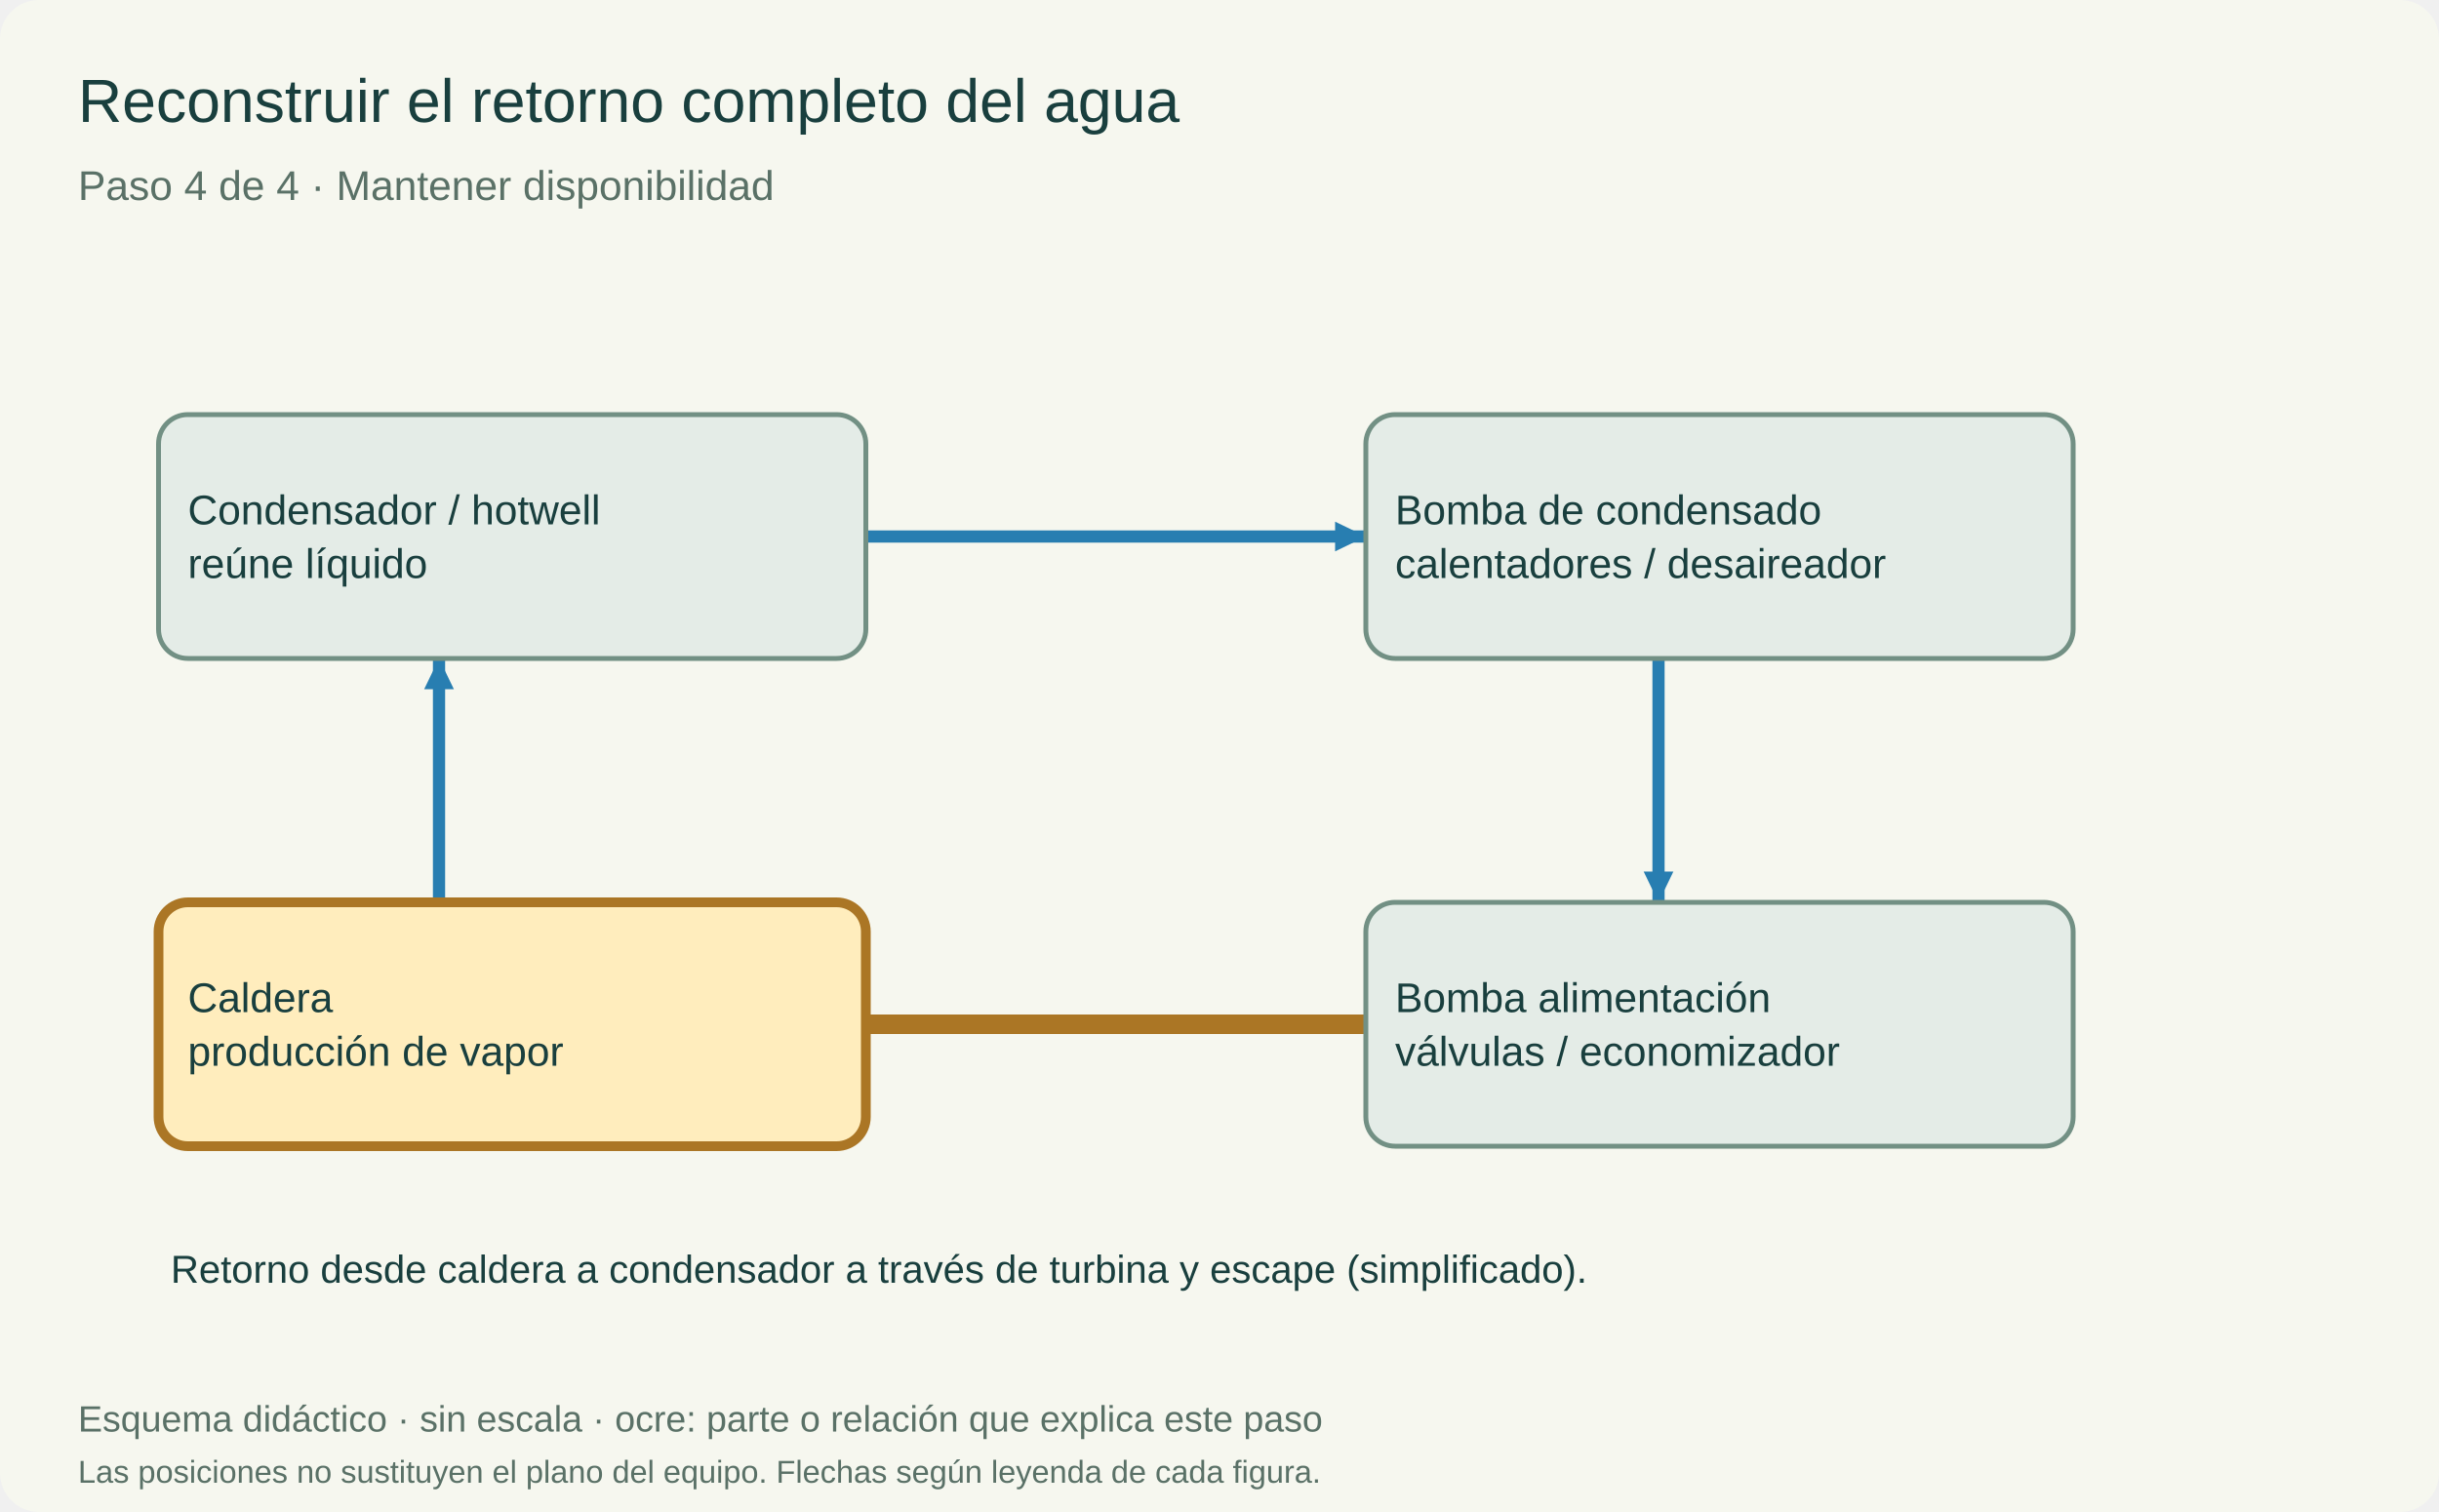
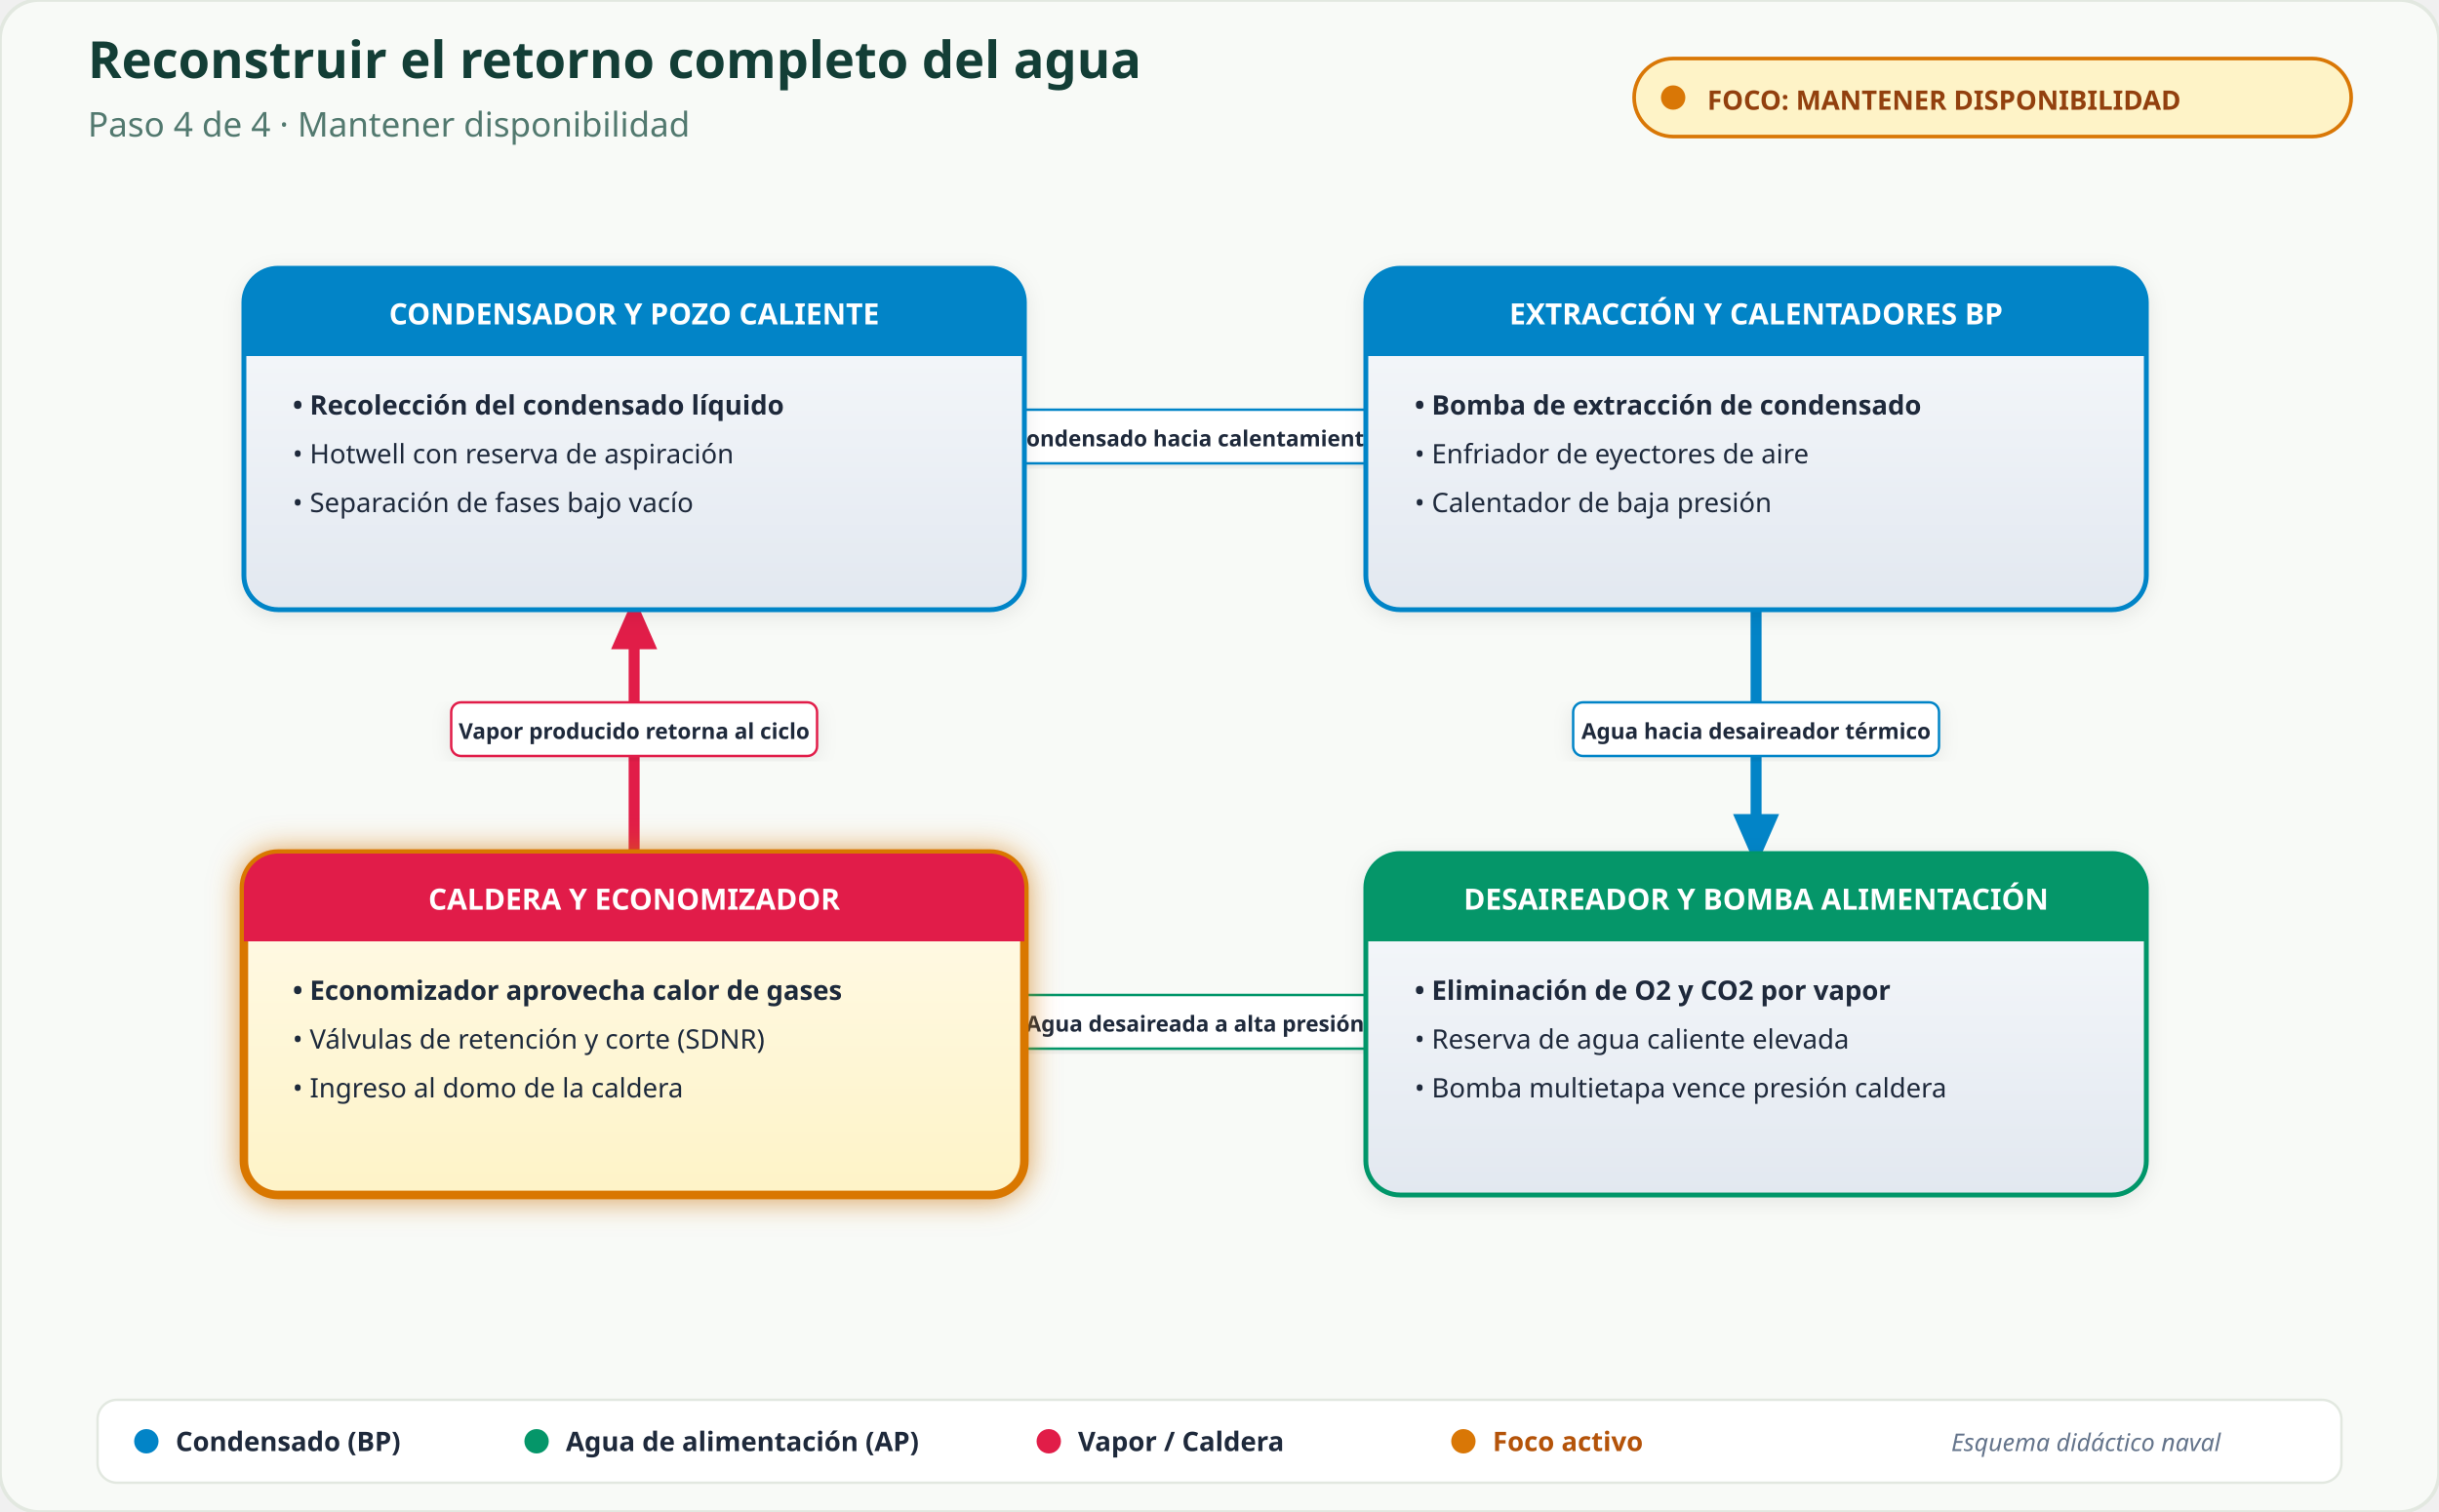
- <svg xmlns="http://www.w3.org/2000/svg" viewBox="0 0 1000 620" role="img">
-   <rect width="1000" height="620" rx="16" fill="#f6f7ef" />
-   <text x="32" y="50" font-family="Arial,sans-serif" font-size="25" fill="#193f3e">Reconstruir el retorno completo del agua</text>
-   <text x="32" y="82" font-family="Arial,sans-serif" font-size="17" fill="#5a7167">Paso 4 de 4 · Mantener disponibilidad</text>
-   <text x="32" y="587" font-family="Arial,sans-serif" font-size="15" fill="#5a7167">Esquema didáctico · sin escala · ocre: parte o relación que explica este paso</text>
-   <text x="32" y="608" font-family="Arial,sans-serif" font-size="13" fill="#5a7167">Las posiciones no sustituyen el plano del equipo. Flechas según leyenda de cada figura.</text>
-   <polyline points="295,220 560,220" fill="none" stroke="#287eb1" stroke-width="5" stroke-linejoin="round" />
-   <polygon points="560,220 547.394,226.09 547.394,213.91" fill="#287eb1" />
-   <polyline points="680,270 680,370" fill="none" stroke="#287eb1" stroke-width="5" stroke-linejoin="round" />
-   <polygon points="680,370 673.91,357.394 686.09,357.394" fill="#287eb1" />
-   <polyline points="560,420 295,420" fill="none" stroke="#ab7625" stroke-width="8" stroke-linejoin="round" />
-   <polygon points="295,420 307.606,413.91 307.606,426.09" fill="#ab7625" />
-   <polyline points="180,370 180,270" fill="none" stroke="#287eb1" stroke-width="5" stroke-linejoin="round" />
-   <polygon points="180,270 186.09,282.606 173.91,282.606" fill="#287eb1" />
-   <rect x="65" y="170" width="290" height="100" rx="12" fill="#e4ece7" stroke="#729084" stroke-width="2" />
-   <text x="77" y="215.0" font-family="Arial,sans-serif" font-size="17" fill="#193f3e">Condensador / hotwell</text>
-   <text x="77" y="237.0" font-family="Arial,sans-serif" font-size="17" fill="#193f3e">reúne líquido</text>
-   <rect x="560" y="170" width="290" height="100" rx="12" fill="#e4ece7" stroke="#729084" stroke-width="2" />
-   <text x="572" y="215.0" font-family="Arial,sans-serif" font-size="17" fill="#193f3e">Bomba de condensado</text>
-   <text x="572" y="237.0" font-family="Arial,sans-serif" font-size="17" fill="#193f3e">calentadores / desaireador</text>
-   <rect x="560" y="370" width="290" height="100" rx="12" fill="#e4ece7" stroke="#729084" stroke-width="2" />
-   <text x="572" y="415.0" font-family="Arial,sans-serif" font-size="17" fill="#193f3e">Bomba alimentación</text>
-   <text x="572" y="437.0" font-family="Arial,sans-serif" font-size="17" fill="#193f3e">válvulas / economizador</text>
-   <rect x="65" y="370" width="290" height="100" rx="12" fill="#ffedbd" stroke="#ab7625" stroke-width="4" />
-   <text x="77" y="415.0" font-family="Arial,sans-serif" font-size="17" fill="#193f3e">Caldera</text>
-   <text x="77" y="437.0" font-family="Arial,sans-serif" font-size="17" fill="#193f3e">producción de vapor</text>
-   <text x="70" y="526" font-family="Arial,sans-serif" font-size="16" fill="#193f3e">Retorno desde caldera a condensador a través de turbina y escape (simplificado).</text>
+ <svg xmlns="http://www.w3.org/2000/svg" viewBox="0 0 1000 620" width="1000" height="620">
+   <defs>
+     <filter id="activeGlow" x="-20%" y="-20%" width="140%" height="140%">
+       <feDropShadow dx="0" dy="0" stdDeviation="6" flood-color="#d97706" flood-opacity="0.6" />
+     </filter>
+     <filter id="cardShadow" x="-10%" y="-10%" width="120%" height="120%">
+       <feDropShadow dx="0" dy="2" stdDeviation="4" flood-color="#0f2922" flood-opacity="0.08" />
+     </filter>
+     <linearGradient id="drumGrad" x1="0%" y1="0%" x2="0%" y2="100%">
+       <stop offset="0%" stop-color="#f0f9ff" />
+       <stop offset="48%" stop-color="#e0f2fe" />
+       <stop offset="52%" stop-color="#bae6fd" />
+       <stop offset="100%" stop-color="#7dd3fc" />
+     </linearGradient>
+     <linearGradient id="mudGrad" x1="0%" y1="0%" x2="0%" y2="100%">
+       <stop offset="0%" stop-color="#e0f2fe" />
+       <stop offset="100%" stop-color="#7dd3fc" />
+     </linearGradient>
+     <linearGradient id="furnaceGrad" x1="0%" y1="0%" x2="100%" y2="100%">
+       <stop offset="0%" stop-color="#fff7ed" />
+       <stop offset="100%" stop-color="#ffedd5" />
+     </linearGradient>
+     <linearGradient id="steelGrad" x1="0%" y1="0%" x2="0%" y2="100%">
+       <stop offset="0%" stop-color="#f8fafc" />
+       <stop offset="100%" stop-color="#e2e8f0" />
+     </linearGradient>
+     <linearGradient id="activeGrad" x1="0%" y1="0%" x2="0%" y2="100%">
+       <stop offset="0%" stop-color="#fffbeb" />
+       <stop offset="100%" stop-color="#fef3c7" />
+     </linearGradient>
+     <marker id="arrowBlue" viewBox="0 0 10 10" refX="6" refY="5" markerWidth="6" markerHeight="6" orient="auto-start-reverse">
+       <path d="M 0 1.5 L 8 5 L 0 8.5 z" fill="#0284c7" />
+     </marker>
+     <marker id="arrowOrange" viewBox="0 0 10 10" refX="6" refY="5" markerWidth="6" markerHeight="6" orient="auto-start-reverse">
+       <path d="M 0 1.5 L 8 5 L 0 8.5 z" fill="#ea580c" />
+     </marker>
+     <marker id="arrowRed" viewBox="0 0 10 10" refX="6" refY="5" markerWidth="6" markerHeight="6" orient="auto-start-reverse">
+       <path d="M 0 1.5 L 8 5 L 0 8.5 z" fill="#e11d48" />
+     </marker>
+     <marker id="arrowGreen" viewBox="0 0 10 10" refX="6" refY="5" markerWidth="6" markerHeight="6" orient="auto-start-reverse">
+       <path d="M 0 1.5 L 8 5 L 0 8.5 z" fill="#059669" />
+     </marker>
+     <marker id="arrowGray" viewBox="0 0 10 10" refX="6" refY="5" markerWidth="6" markerHeight="6" orient="auto-start-reverse">
+       <path d="M 0 1.5 L 8 5 L 0 8.5 z" fill="#475569" />
+     </marker>
+     <marker id="arrowActive" viewBox="0 0 10 10" refX="6" refY="5" markerWidth="7" markerHeight="7" orient="auto-start-reverse">
+       <path d="M 0 1.5 L 8 5 L 0 8.5 z" fill="#d97706" />
+     </marker>
+   </defs>
+   <rect width="1000" height="620" rx="16" fill="#f8faf7" stroke="#e2e8e0" stroke-width="1.5" />
+   <g transform="translate(36, 32)">
+     <text font-family="'DM Sans', system-ui, sans-serif" font-size="21" font-weight="700" fill="#133e36">Reconstruir el retorno completo del agua</text>
+     <text y="24" font-family="'DM Sans', system-ui, sans-serif" font-size="14" font-weight="500" fill="#52796f">Paso 4 de 4 · Mantener disponibilidad</text>
+   </g>
+   <g transform="translate(670, 24)">
+     <rect width="294" height="32" rx="16" fill="#fef3c7" stroke="#d97706" stroke-width="1.5" />
+     <circle cx="16" cy="16" r="5" fill="#d97706" />
+     <text x="30" y="21" font-family="'DM Sans', system-ui, sans-serif" font-size="11" font-weight="700" fill="#92400e">FOCO: MANTENER DISPONIBILIDAD</text>
+   </g>
+   <g stroke-linecap="round">
+     <line x1="420" y1="180" x2="560" y2="180" stroke="#0284c7" stroke-width="4.5" marker-end="url(#arrowBlue)" />
+     <rect x="415" y="168" width="150" height="22" rx="4" fill="#ffffff" stroke="#0284c7" stroke-width="1" filter="url(#cardShadow)" />
+     <text x="490" y="183" text-anchor="middle" font-family="'DM Sans', system-ui, sans-serif" font-size="9" font-weight="600" fill="#1e293b">Condensado hacia calentamiento</text>
+     <line x1="720" y1="250" x2="720" y2="350" stroke="#0284c7" stroke-width="4.5" marker-end="url(#arrowBlue)" />
+     <rect x="645" y="288" width="150" height="22" rx="4" fill="#ffffff" stroke="#0284c7" stroke-width="1" filter="url(#cardShadow)" />
+     <text x="720" y="303" text-anchor="middle" font-family="'DM Sans', system-ui, sans-serif" font-size="9" font-weight="600" fill="#1e293b">Agua hacia desaireador térmico</text>
+     <line x1="560" y1="420" x2="420" y2="420" stroke="#059669" stroke-width="4.5" marker-end="url(#arrowGreen)" />
+     <rect x="415" y="408" width="150" height="22" rx="4" fill="#ffffff" stroke="#059669" stroke-width="1" filter="url(#cardShadow)" />
+     <text x="490" y="423" text-anchor="middle" font-family="'DM Sans', system-ui, sans-serif" font-size="9" font-weight="600" fill="#1e293b">Agua desaireada a alta presión</text>
+     <line x1="260" y1="350" x2="260" y2="250" stroke="#e11d48" stroke-width="4.5" marker-end="url(#arrowRed)" />
+     <rect x="185" y="288" width="150" height="22" rx="4" fill="#ffffff" stroke="#e11d48" stroke-width="1" filter="url(#cardShadow)" />
+     <text x="260" y="303" text-anchor="middle" font-family="'DM Sans', system-ui, sans-serif" font-size="9" font-weight="600" fill="#1e293b">Vapor producido retorna al ciclo</text>
+   </g>
+   <g id="station-condenser">
+     <rect x="100" y="110" width="320" height="140" rx="14" fill="url(#steelGrad)" stroke="#0284c7" stroke-width="2" filter="url(#cardShadow)" />
+     <rect x="100" y="110" width="320" height="36" rx="14" fill="#0284c7" />
+     <rect x="100" y="130" width="320" height="16" fill="#0284c7" />
+     <text x="260" y="133" text-anchor="middle" font-family="'DM Sans', system-ui, sans-serif" font-size="12" font-weight="700" fill="#ffffff">CONDENSADOR Y POZO CALIENTE</text>
+     <text x="120" y="170" font-family="'DM Sans', system-ui, sans-serif" font-size="11" font-weight="600" fill="#1e293b">• Recolección del condensado líquido</text>
+     <text x="120" y="190" font-family="'DM Sans', system-ui, sans-serif" font-size="11" font-weight="400" fill="#1e293b">• Hotwell con reserva de aspiración</text>
+     <text x="120" y="210" font-family="'DM Sans', system-ui, sans-serif" font-size="11" font-weight="400" fill="#1e293b">• Separación de fases bajo vacío</text>
+   </g>
+   <g id="station-condensate">
+     <rect x="560" y="110" width="320" height="140" rx="14" fill="url(#steelGrad)" stroke="#0284c7" stroke-width="2" filter="url(#cardShadow)" />
+     <rect x="560" y="110" width="320" height="36" rx="14" fill="#0284c7" />
+     <rect x="560" y="130" width="320" height="16" fill="#0284c7" />
+     <text x="720" y="133" text-anchor="middle" font-family="'DM Sans', system-ui, sans-serif" font-size="12" font-weight="700" fill="#ffffff">EXTRACCIÓN Y CALENTADORES BP</text>
+     <text x="580" y="170" font-family="'DM Sans', system-ui, sans-serif" font-size="11" font-weight="600" fill="#1e293b">• Bomba de extracción de condensado</text>
+     <text x="580" y="190" font-family="'DM Sans', system-ui, sans-serif" font-size="11" font-weight="400" fill="#1e293b">• Enfriador de eyectores de aire</text>
+     <text x="580" y="210" font-family="'DM Sans', system-ui, sans-serif" font-size="11" font-weight="400" fill="#1e293b">• Calentador de baja presión</text>
+   </g>
+   <g id="station-feedPump">
+     <rect x="560" y="350" width="320" height="140" rx="14" fill="url(#steelGrad)" stroke="#059669" stroke-width="2" filter="url(#cardShadow)" />
+     <rect x="560" y="350" width="320" height="36" rx="14" fill="#059669" />
+     <rect x="560" y="370" width="320" height="16" fill="#059669" />
+     <text x="720" y="373" text-anchor="middle" font-family="'DM Sans', system-ui, sans-serif" font-size="12" font-weight="700" fill="#ffffff">DESAIREADOR Y BOMBA ALIMENTACIÓN</text>
+     <text x="580" y="410" font-family="'DM Sans', system-ui, sans-serif" font-size="11" font-weight="600" fill="#1e293b">• Eliminación de O2 y CO2 por vapor</text>
+     <text x="580" y="430" font-family="'DM Sans', system-ui, sans-serif" font-size="11" font-weight="400" fill="#1e293b">• Reserva de agua caliente elevada</text>
+     <text x="580" y="450" font-family="'DM Sans', system-ui, sans-serif" font-size="11" font-weight="400" fill="#1e293b">• Bomba multietapa vence presión caldera</text>
+   </g>
+   <g id="station-boiler" filter="url(#activeGlow)">
+     <rect x="100" y="350" width="320" height="140" rx="14" fill="url(#activeGrad)" stroke="#d97706" stroke-width="3.5" filter="url(#cardShadow)" />
+     <rect x="100" y="350" width="320" height="36" rx="14" fill="#e11d48" />
+     <rect x="100" y="370" width="320" height="16" fill="#e11d48" />
+     <text x="260" y="373" text-anchor="middle" font-family="'DM Sans', system-ui, sans-serif" font-size="12" font-weight="700" fill="#ffffff">CALDERA Y ECONOMIZADOR</text>
+     <text x="120" y="410" font-family="'DM Sans', system-ui, sans-serif" font-size="11" font-weight="600" fill="#1e293b">• Economizador aprovecha calor de gases</text>
+     <text x="120" y="430" font-family="'DM Sans', system-ui, sans-serif" font-size="11" font-weight="400" fill="#1e293b">• Válvulas de retención y corte (SDNR)</text>
+     <text x="120" y="450" font-family="'DM Sans', system-ui, sans-serif" font-size="11" font-weight="400" fill="#1e293b">• Ingreso al domo de la caldera</text>
+   </g>
+   <g transform="translate(40, 574)">
+     <rect x="0" y="0" width="920" height="34" rx="8" fill="#ffffff" stroke="#e2e8e0" stroke-width="1" />
+     <circle cx="20" cy="17" r="5" fill="#0284c7" />
+     <text x="32" y="21" font-family="'DM Sans', system-ui, sans-serif" font-size="11" font-weight="600" fill="#1e293b">Condensado (BP)</text>
+     <circle cx="180" cy="17" r="5" fill="#059669" />
+     <text x="192" y="21" font-family="'DM Sans', system-ui, sans-serif" font-size="11" font-weight="600" fill="#1e293b">Agua de alimentación (AP)</text>
+     <circle cx="390" cy="17" r="5" fill="#e11d48" />
+     <text x="402" y="21" font-family="'DM Sans', system-ui, sans-serif" font-size="11" font-weight="600" fill="#1e293b">Vapor / Caldera</text>
+     <circle cx="560" cy="17" r="5" fill="#d97706" />
+     <text x="572" y="21" font-family="'DM Sans', system-ui, sans-serif" font-size="11" font-weight="700" fill="#b45309">Foco activo</text>
+     <text x="760" y="21" font-family="'DM Sans', system-ui, sans-serif" font-size="10" font-style="italic" fill="#64748b">Esquema didáctico naval</text>
+   </g>
</svg>
